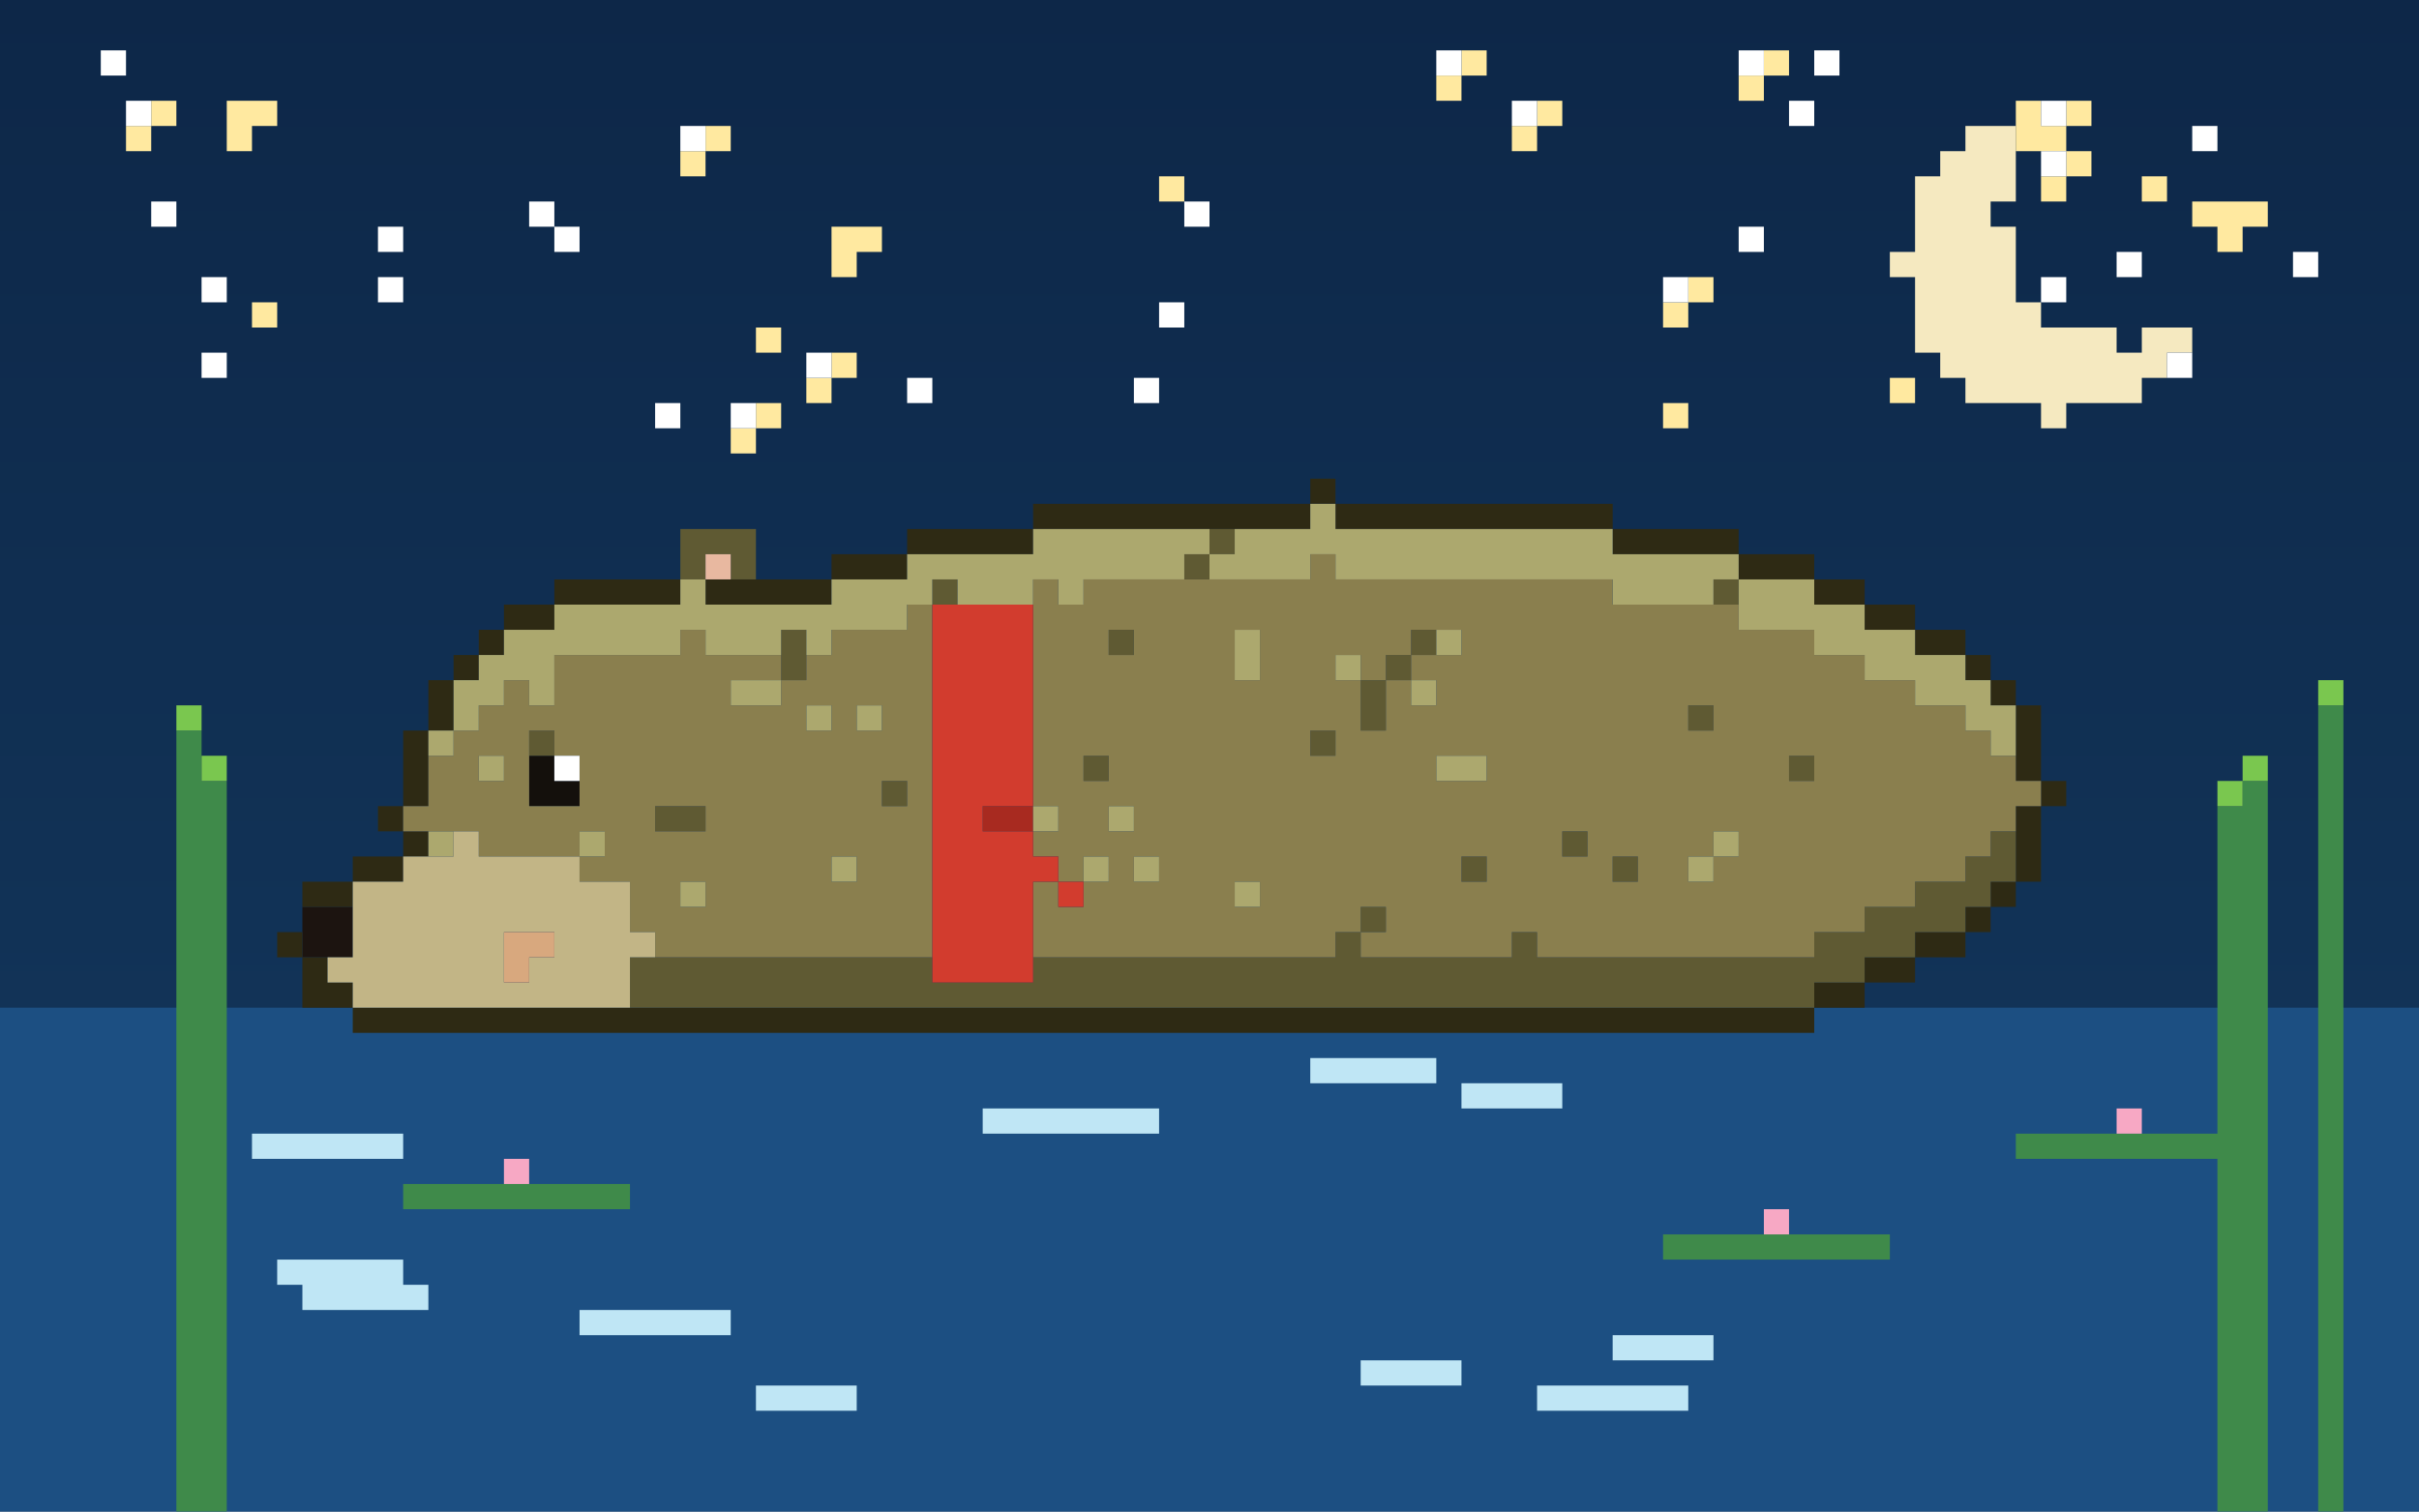
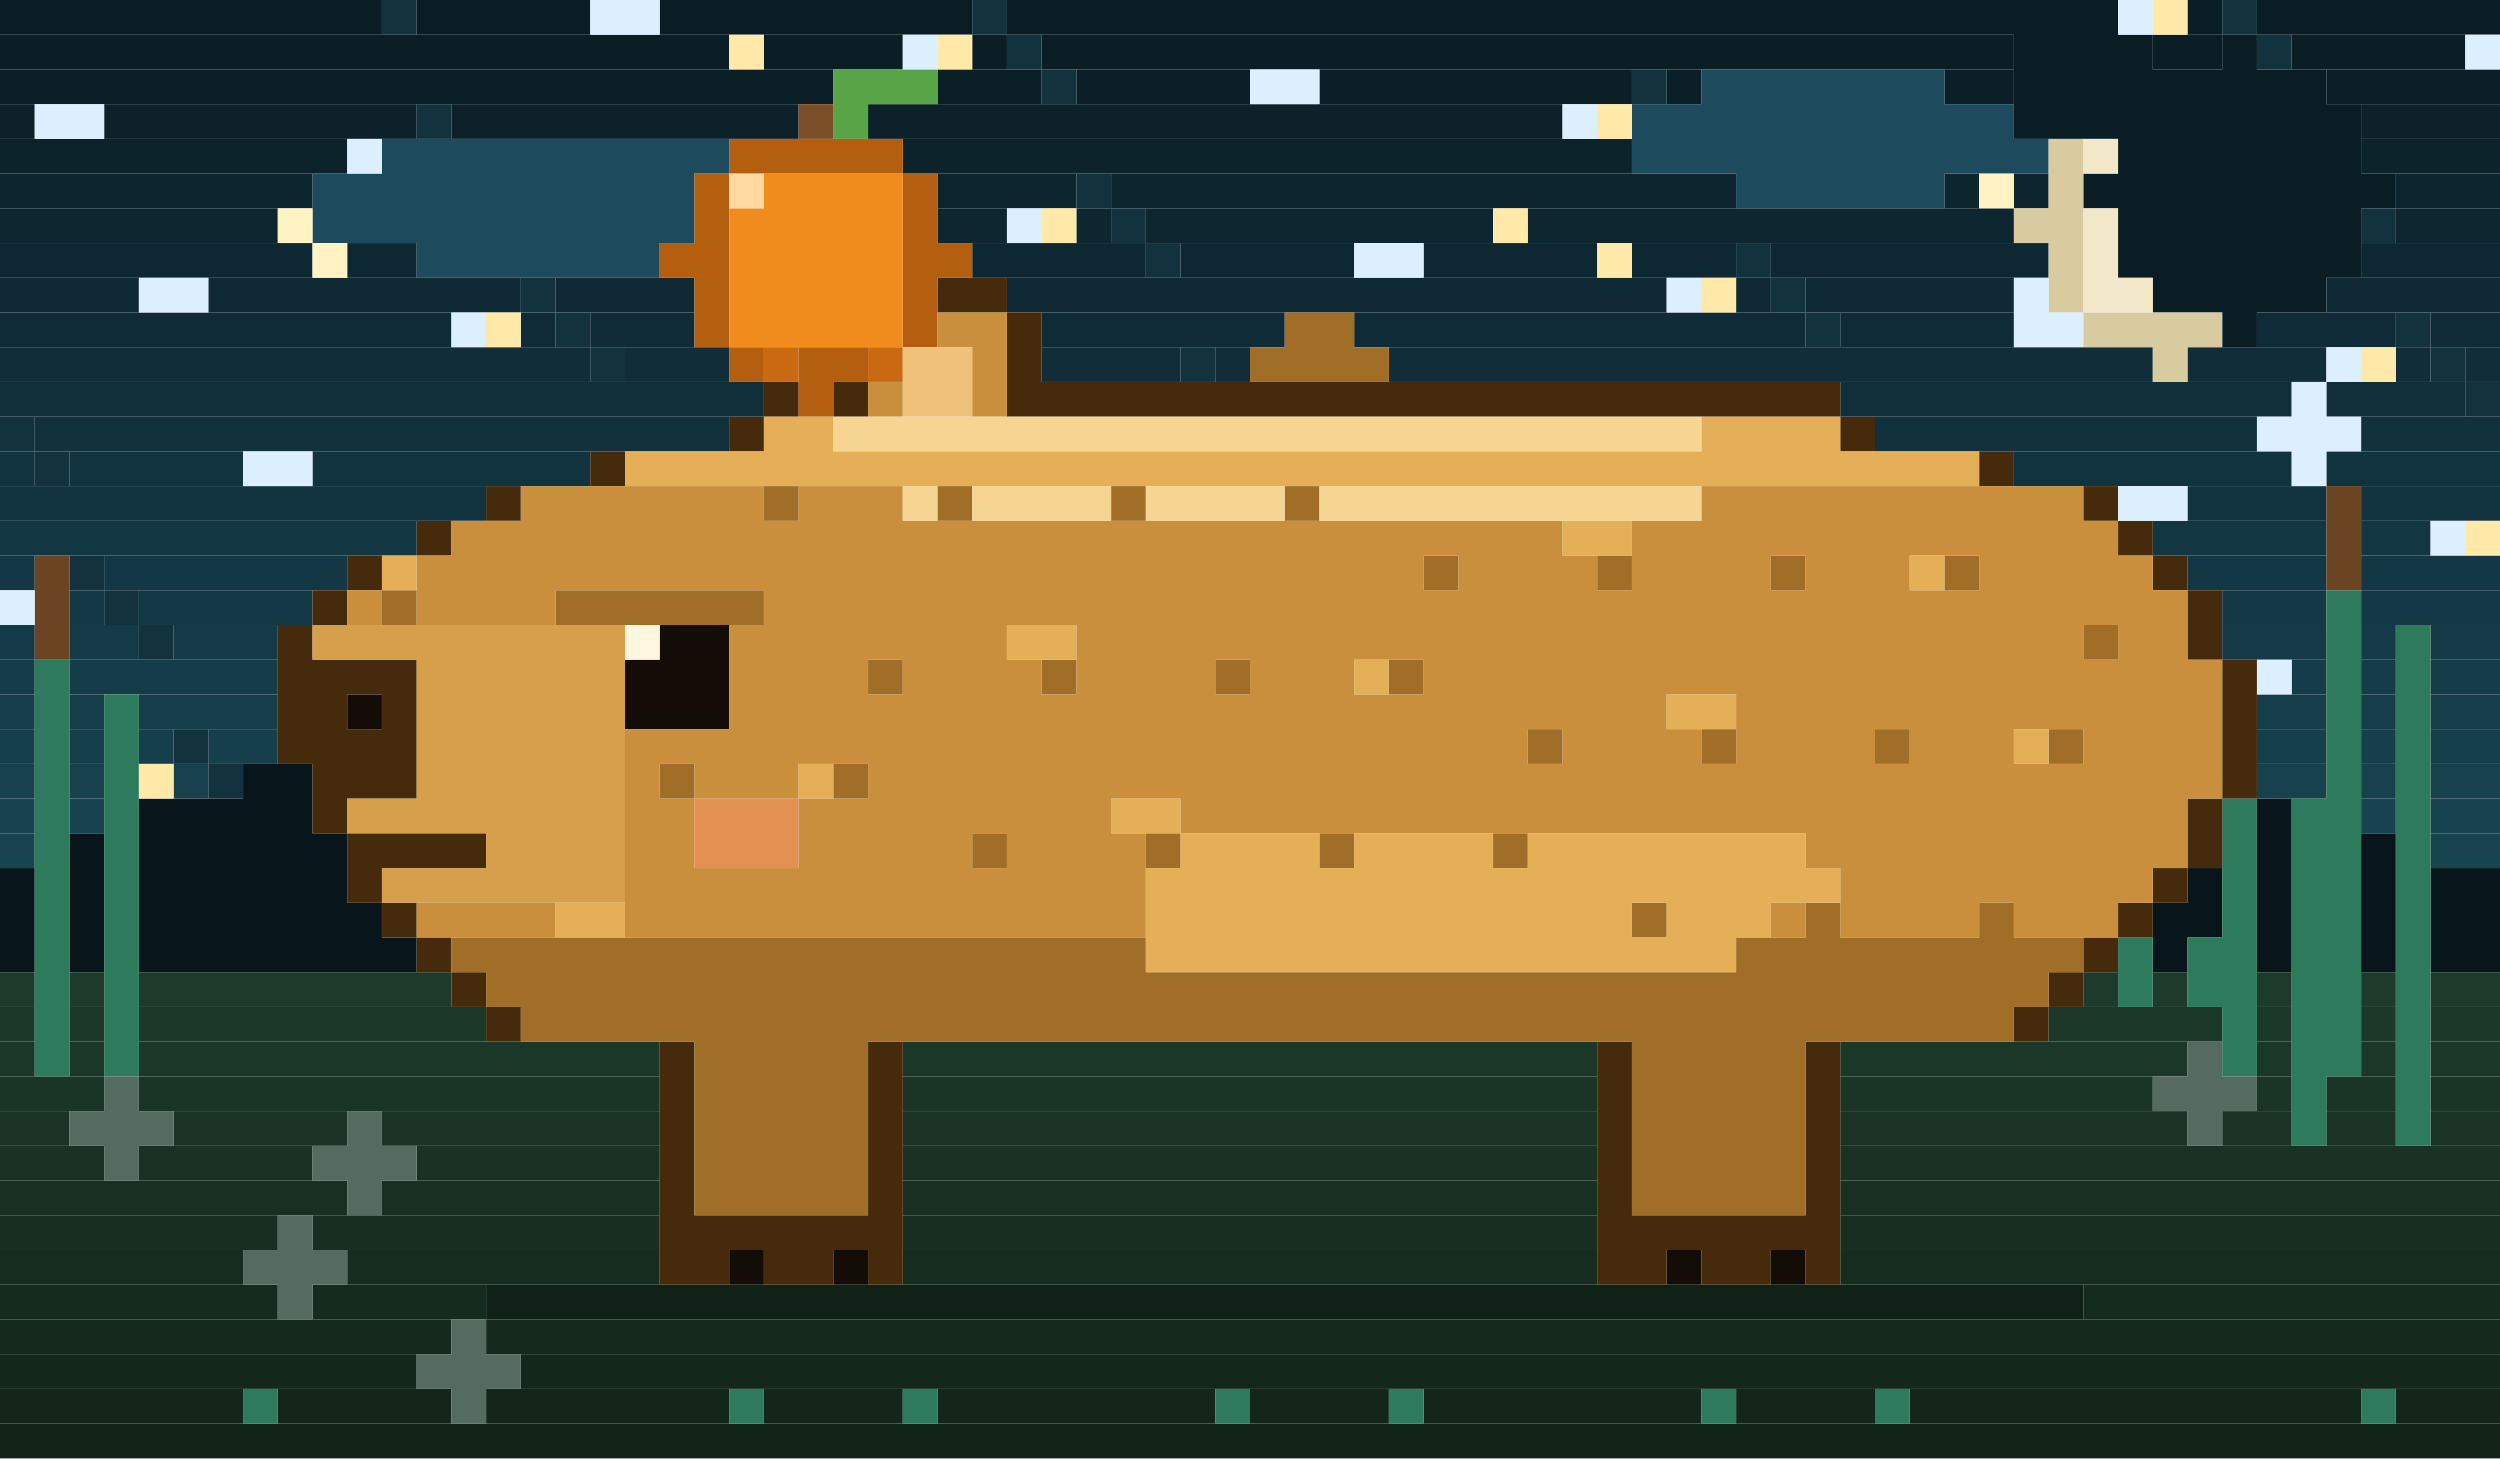
- <svg xmlns="http://www.w3.org/2000/svg" viewBox="0 0 480 300">
-   <defs>
-     <linearGradient id="g" x1="0" y1="0" x2="0" y2="1">
-       <stop offset="0" stop-color="#0d2748" />
-       <stop offset="1" stop-color="#14395f" />
-     </linearGradient>
-   </defs>
-   <rect width="480" height="300" fill="url(#g)" />
-   <rect y="200" width="480" height="100" fill="#1c4f82" />
-   <path fill="#14100c" d="M105 150h5v5H105zM105 155h10v5H105z" />
-   <path fill="#1c1410" d="M60 180h10v5H60zM60 185h10v5H60z" />
-   <path fill="#2e2a14" d="M260 95h5v5H260zM205 100h55v5H205zM265 100h55v5H265zM180 105h25v5H180zM320 105h25v5H320zM165 110h15v5H165zM345 110h15v5H345zM110 115h25v5H110zM140 115h25v5H140zM360 115h10v5H360zM100 120h10v5H100zM370 120h10v5H370zM95 125h5v5H95zM380 125h10v5H380zM90 130h5v5H90zM390 130h5v5H390zM85 135h5v5H85zM395 135h5v5H395zM85 140h5v5H85zM400 140h5v5H400zM80 145h5v5H80zM400 145h5v5H400zM80 150h5v5H80zM400 150h5v5H400zM80 155h5v5H80zM405 155h5v5H405zM75 160h5v5H75zM400 160h5v5H400zM80 165h5v5H80zM400 165h5v5H400zM70 170h10v5H70zM400 170h5v5H400zM60 175h10v5H60zM395 175h5v5H395zM390 180h5v5H390zM55 185h5v5H55zM380 185h10v5H380zM60 190h5v5H60zM370 190h10v5H370zM60 195h10v5H60zM360 195h10v5H360zM70 200h290v5H70z" />
-   <path fill="#3f8a4a" d="M460 140h5v5H460zM35 145h5v5H35zM460 145h5v5H460zM35 150h5v5H35zM460 150h5v5H460zM35 155h10v5H35zM445 155h5v5H445zM460 155h5v5H460zM35 160h10v5H35zM440 160h10v5H440zM460 160h5v5H460zM35 165h10v5H35zM440 165h10v5H440zM460 165h5v5H460zM35 170h10v5H35zM440 170h10v5H440zM460 170h5v5H460zM35 175h10v5H35zM440 175h10v5H440zM460 175h5v5H460zM35 180h10v5H35zM440 180h10v5H440zM460 180h5v5H460zM35 185h10v5H35zM440 185h10v5H440zM460 185h5v5H460zM35 190h10v5H35zM440 190h10v5H440zM460 190h5v5H460zM35 195h10v5H35zM440 195h10v5H440zM460 195h5v5H460zM35 200h10v5H35zM440 200h10v5H440zM460 200h5v5H460zM35 205h10v5H35zM440 205h10v5H440zM460 205h5v5H460zM35 210h10v5H35zM440 210h10v5H440zM460 210h5v5H460zM35 215h10v5H35zM440 215h10v5H440zM460 215h5v5H460zM35 220h10v5H35zM440 220h10v5H440zM460 220h5v5H460zM35 225h10v5H35zM400 225h50v5H400zM460 225h5v5H460zM35 230h10v5H35zM440 230h10v5H440zM460 230h5v5H460zM35 235h10v5H35zM80 235h45v5H80zM440 235h10v5H440zM460 235h5v5H460zM35 240h10v5H35zM440 240h10v5H440zM460 240h5v5H460zM35 245h10v5H35zM330 245h45v5H330zM440 245h10v5H440zM460 245h5v5H460zM35 250h10v5H35zM440 250h10v5H440zM460 250h5v5H460zM35 255h10v5H35zM440 255h10v5H440zM460 255h5v5H460zM35 260h10v5H35zM440 260h10v5H440zM460 260h5v5H460zM35 265h10v5H35zM440 265h10v5H440zM460 265h5v5H460zM35 270h10v5H35zM440 270h10v5H440zM460 270h5v5H460zM35 275h10v5H35zM440 275h10v5H440zM460 275h5v5H460zM35 280h10v5H35zM440 280h10v5H440zM460 280h5v5H460zM35 285h10v5H35zM440 285h10v5H440zM460 285h5v5H460zM35 290h10v5H35zM440 290h10v5H440zM460 290h5v5H460zM35 295h10v5H35zM440 295h10v5H440zM460 295h5v5H460z" />
-   <path fill="#5f5a33" d="M135 105h15v5H135zM240 105h5v5H240zM135 110h5v5H135zM145 110h5v5H145zM235 110h5v5H235zM185 115h5v5H185zM340 115h5v5H340zM155 125h5v5H155zM220 125h5v5H220zM280 125h5v5H280zM155 130h5v5H155zM275 130h5v5H275zM270 135h5v5H270zM270 140h5v5H270zM335 140h5v5H335zM105 145h5v5H105zM260 145h5v5H260zM215 150h5v5H215zM355 150h5v5H355zM175 155h5v5H175zM130 160h10v5H130zM310 165h5v5H310zM395 165h5v5H395zM290 170h5v5H290zM320 170h5v5H320zM390 170h10v5H390zM380 175h15v5H380zM270 180h5v5H270zM370 180h20v5H370zM265 185h5v5H265zM300 185h5v5H300zM360 185h20v5H360zM125 190h60v5H125zM205 190h165v5H205zM125 195h235v5H125z" />
-   <path fill="#7ac74f" d="M460 135h5v5H460zM35 140h5v5H35zM40 150h5v5H40zM445 150h5v5H445zM440 155h5v5H440z" />
-   <path fill="#8a7f4e" d="M260 110h5v5H260zM205 115h5v5H205zM215 115h105v5H215zM180 120h5v5H180zM205 120h140v5H205zM135 125h5v5H135zM165 125h20v5H165zM205 125h15v5H205zM225 125h20v5H225zM250 125h30v5H250zM290 125h70v5H290zM110 130h45v5H110zM160 130h25v5H160zM205 130h40v5H205zM250 130h15v5H250zM270 130h5v5H270zM280 130h90v5H280zM100 135h5v5H100zM110 135h35v5H110zM155 135h30v5H155zM205 135h65v5H205zM275 135h5v5H275zM285 135h95v5H285zM95 140h65v5H95zM165 140h5v5H165zM175 140h10v5H175zM205 140h65v5H205zM275 140h60v5H275zM340 140h50v5H340zM90 145h15v5H90zM110 145h75v5H110zM205 145h55v5H205zM265 145h130v5H265zM85 150h10v5H85zM100 150h5v5H100zM115 150h70v5H115zM205 150h10v5H205zM220 150h65v5H220zM295 150h60v5H295zM360 150h40v5H360zM85 155h20v5H85zM115 155h60v5H115zM180 155h5v5H180zM205 155h200v5H205zM80 160h50v5H80zM140 160h45v5H140zM210 160h10v5H210zM225 160h175v5H225zM95 165h20v5H95zM120 165h65v5H120zM205 165h105v5H205zM315 165h25v5H315zM345 165h50v5H345zM115 170h50v5H115zM170 170h15v5H170zM210 170h5v5H210zM220 170h5v5H220zM230 170h60v5H230zM295 170h25v5H295zM325 170h10v5H325zM340 170h50v5H340zM125 175h10v5H125zM140 175h45v5H140zM205 175h5v5H205zM215 175h30v5H215zM250 175h130v5H250zM125 180h60v5H125zM205 180h65v5H205zM275 180h95v5H275zM130 185h55v5H130zM205 185h60v5H205zM270 185h30v5H270zM305 185h55v5H305z" />
-   <path fill="#a82a20" d="M195 160h10v5H195z" />
-   <path fill="#aca86e" d="M260 100h5v5H260zM205 105h35v5H205zM245 105h75v5H245zM180 110h55v5H180zM240 110h20v5H240zM265 110h80v5H265zM135 115h5v5H135zM165 115h20v5H165zM190 115h15v5H190zM210 115h5v5H210zM320 115h20v5H320zM345 115h15v5H345zM110 120h70v5H110zM345 120h25v5H345zM100 125h35v5H100zM140 125h15v5H140zM160 125h5v5H160zM245 125h5v5H245zM285 125h5v5H285zM360 125h20v5H360zM95 130h15v5H95zM245 130h5v5H245zM265 130h5v5H265zM370 130h20v5H370zM90 135h10v5H90zM105 135h5v5H105zM145 135h10v5H145zM280 135h5v5H280zM380 135h15v5H380zM90 140h5v5H90zM160 140h5v5H160zM170 140h5v5H170zM390 140h10v5H390zM85 145h5v5H85zM395 145h5v5H395zM95 150h5v5H95zM285 150h10v5H285zM205 160h5v5H205zM220 160h5v5H220zM85 165h5v5H85zM115 165h5v5H115zM340 165h5v5H340zM165 170h5v5H165zM215 170h5v5H215zM225 170h5v5H225zM335 170h5v5H335zM135 175h5v5H135zM245 175h5v5H245z" />
-   <path fill="#bfe6f5" d="M260 210h25v5H260zM290 215h20v5H290zM195 220h35v5H195zM50 225h30v5H50zM55 250h25v5H55zM60 255h25v5H60zM115 260h30v5H115zM320 265h20v5H320zM270 270h20v5H270zM150 275h20v5H150zM305 275h30v5H305z" />
-   <path fill="#c2b586" d="M90 165h5v5H90zM80 170h35v5H80zM70 175h55v5H70zM70 180h55v5H70zM70 185h30v5H70zM110 185h20v5H110zM65 190h35v5H65zM105 190h20v5H105zM70 195h55v5H70z" />
-   <path fill="#d23c2e" d="M185 120h20v5H185zM185 125h20v5H185zM185 130h20v5H185zM185 135h20v5H185zM185 140h20v5H185zM185 145h20v5H185zM185 150h20v5H185zM185 155h20v5H185zM185 160h10v5H185zM185 165h20v5H185zM185 170h25v5H185zM185 175h20v5H185zM210 175h5v5H210zM185 180h20v5H185zM185 185h20v5H185zM185 190h20v5H185z" />
-   <path fill="#d8a87e" d="M100 185h10v5H100zM100 190h5v5H100z" />
-   <path fill="#e8b8a0" d="M140 110h5v5H140z" />
-   <path fill="#f5e9c0" d="M390 25h10v5H390zM385 30h15v5H385zM380 35h20v5H380zM380 40h15v5H380zM380 45h20v5H380zM375 50h25v5H375zM380 55h20v5H380zM380 60h25v5H380zM380 65h40v5H380zM425 65h10v5H425zM385 70h45v5H385zM390 75h35v5H390zM405 80h5v5H405z" />
-   <path fill="#f7a8c4" d="M420 220h5v5H420zM100 230h5v5H100zM350 240h5v5H350z" />
-   <path fill="#ffe9a0" d="M290 10h5v5H290zM350 10h5v5H350zM285 15h5v5H285zM345 15h5v5H345zM30 20h5v5H30zM45 20h10v5H45zM305 20h5v5H305zM400 20h5v5H400zM410 20h5v5H410zM25 25h5v5H25zM45 25h5v5H45zM140 25h5v5H140zM300 25h5v5H300zM400 25h10v5H400zM135 30h5v5H135zM410 30h5v5H410zM230 35h5v5H230zM405 35h5v5H405zM425 35h5v5H425zM435 40h15v5H435zM165 45h10v5H165zM440 45h5v5H440zM165 50h5v5H165zM335 55h5v5H335zM50 60h5v5H50zM330 60h5v5H330zM150 65h5v5H150zM165 70h5v5H165zM160 75h5v5H160zM375 75h5v5H375zM150 80h5v5H150zM330 80h5v5H330zM145 85h5v5H145z" />
-   <path fill="#ffffff" d="M20 10h5v5H20zM285 10h5v5H285zM345 10h5v5H345zM360 10h5v5H360zM25 20h5v5H25zM300 20h5v5H300zM355 20h5v5H355zM405 20h5v5H405zM135 25h5v5H135zM435 25h5v5H435zM405 30h5v5H405zM30 40h5v5H30zM105 40h5v5H105zM235 40h5v5H235zM75 45h5v5H75zM110 45h5v5H110zM345 45h5v5H345zM420 50h5v5H420zM455 50h5v5H455zM40 55h5v5H40zM75 55h5v5H75zM330 55h5v5H330zM405 55h5v5H405zM230 60h5v5H230zM40 70h5v5H40zM160 70h5v5H160zM430 70h5v5H430zM180 75h5v5H180zM225 75h5v5H225zM130 80h5v5H130zM145 80h5v5H145zM110 150h5v5H110z" />
+ <svg xmlns="http://www.w3.org/2000/svg" viewBox="0 0 432 252">
+   <path fill="#08161b" d="M42 132h12v6H42zM24 138h30v6H24zM390 138h6v6H390zM12 144h6v6H12zM24 144h36v6H24zM390 144h6v6H390zM408 144h6v6H408zM0 150h6v6H0zM12 150h6v6H12zM24 150h36v6H24zM378 150h6v6H378zM390 150h6v6H390zM408 150h6v6H408zM420 150h12v6H420zM0 156h6v6H0zM12 156h6v6H12zM24 156h42v6H24zM372 156h12v6H372zM390 156h6v6H390zM408 156h6v6H408zM420 156h12v6H420zM0 162h6v6H0zM12 162h6v6H12zM24 162h48v6H24zM372 162h6v6H372zM390 162h6v6H390zM408 162h6v6H408zM420 162h12v6H420z" />
+   <path fill="#0a1c24" d="M0 0h66v6H0zM72 0h30v6H72zM114 0h54v6H114zM174 0h192v6H174zM378 0h6v6H378zM390 0h42v6H390zM348 6h24v6H348zM384 6h6v6H384zM348 12h54v6H348zM348 18h60v6H348zM366 24h42v6H366zM360 30h54v6H360zM366 36h42v6H366zM366 42h42v6H366zM372 48h30v6H372zM384 54h6v6H384z" />
+   <path fill="#0b1e26" d="M0 6h126v6H0zM132 6h24v6H132zM168 6h6v6H168zM180 6h168v6H180zM372 6h12v6H372zM396 6h30v6H396z" />
+   <path fill="#0b1f28" d="M0 12h144v6H0zM162 12h18v6H162zM186 12h30v6H186zM228 12h54v6H228zM288 12h6v6H288zM336 12h12v6H336zM402 12h30v6H402z" />
+   <path fill="#0c212a" d="M0 18h6v6H0zM18 18h54v6H18zM78 18h60v6H78zM150 18h120v6H150zM408 18h24v6H408z" />
+   <path fill="#0c232c" d="M0 24h60v6H0zM156 24h126v6H156zM408 24h24v6H408z" />
+   <path fill="#0d252e" d="M0 30h54v6H0zM162 30h24v6H162zM192 30h108v6H192zM336 30h6v6H336zM348 30h6v6H348zM414 30h18v6H414z" />
+   <path fill="#0d2630" d="M0 36h48v6H0zM162 36h12v6H162zM186 36h6v6H186zM198 36h60v6H198zM264 36h84v6H264zM414 36h18v6H414z" />
+   <path fill="#0e2833" d="M0 42h54v6H0zM60 42h12v6H60zM168 42h30v6H168zM204 42h30v6H204zM246 42h30v6H246zM282 42h18v6H282zM306 42h48v6H306zM408 42h24v6H408z" />
+   <path fill="#0f2a35" d="M0 48h24v6H0zM36 48h54v6H36zM96 48h24v6H96zM174 48h114v6H174zM300 48h6v6H300zM312 48h36v6H312zM402 48h30v6H402z" />
+   <path fill="#0f2b37" d="M0 54h78v6H0zM90 54h6v6H90zM102 54h18v6H102zM180 54h42v6H180zM234 54h78v6H234zM318 54h30v6H318zM390 54h24v6H390zM420 54h12v6H420z" />
+   <path fill="#102217" d="M84 222h276v6H84z" />
+   <path fill="#102d39" d="M0 60h102v6H0zM108 60h18v6H108zM180 60h24v6H180zM210 60h6v6H210zM240 60h132v6H240zM378 60h24v6H378zM414 60h6v6H414zM426 60h6v6H426z" />
+   <path fill="#102f3b" d="M0 66h132v6H0zM318 66h78v6H318zM402 66h24v6H402z" />
+   <path fill="#11313d" d="M6 72h120v6H6zM324 72h66v6H324zM408 72h24v6H408z" />
+   <path fill="#11323f" d="M0 78h6v6H0zM12 78h30v6H12zM54 78h48v6H54zM348 78h48v6H348zM402 78h30v6H402z" />
+   <path fill="#122418" d="M0 246h432v6H0z" />
+   <path fill="#12333d" d="M66 0h6v6H66zM168 0h6v6H168zM384 0h6v6H384zM174 6h6v6H174zM390 6h6v6H390zM180 12h6v6H180zM282 12h6v6H282zM72 18h6v6H72zM186 30h6v6H186zM192 36h6v6H192zM408 36h6v6H408zM198 42h6v6H198zM300 42h6v6H300zM90 48h6v6H90zM306 48h6v6H306zM96 54h6v6H96zM312 54h6v6H312zM414 54h6v6H414zM102 60h6v6H102zM204 60h6v6H204zM420 60h6v6H420zM426 66h6v6H426zM0 72h6v6H0zM6 78h6v6H6zM12 96h6v6H12zM18 102h6v6H18zM24 108h6v6H24zM30 126h6v6H30zM36 132h6v6H36z" />
+   <path fill="#123441" d="M0 84h84v6H0zM378 84h24v6H378zM408 84h24v6H408z" />
+   <path fill="#132619" d="M0 240h42v6H0zM48 240h30v6H48zM84 240h42v6H84zM132 240h24v6H132zM162 240h48v6H162zM216 240h24v6H216zM246 240h48v6H246zM300 240h24v6H300zM330 240h78v6H330zM414 240h18v6H414z" />
+   <path fill="#133643" d="M0 90h72v6H0zM372 90h30v6H372zM408 90h12v6H408z" />
+   <path fill="#133744" d="M0 96h6v6H0zM18 96h42v6H18zM378 96h24v6H378zM408 96h24v6H408z" />
+   <path fill="#140c06" d="M114 108h12v6H114zM108 114h18v6H108zM60 120h6v6H60zM108 120h18v6H108zM126 216h6v6H126zM144 216h6v6H144zM288 216h6v6H288zM306 216h6v6H306z" />
+   <path fill="#14271b" d="M0 234h72v6H0zM90 234h342v6H90z" />
+   <path fill="#143946" d="M12 102h6v6H12zM24 102h30v6H24zM384 102h18v6H384zM408 102h24v6H408z" />
+   <path fill="#143a47" d="M0 108h6v6H0zM12 108h12v6H12zM30 108h18v6H30zM384 108h18v6H384zM408 108h6v6H408zM420 108h12v6H420z" />
+   <path fill="#15291c" d="M0 228h78v6H0zM84 228h348v6H84z" />
+   <path fill="#152b1e" d="M0 222h48v6H0zM54 222h30v6H54zM360 222h72v6H360z" />
+   <path fill="#153c49" d="M0 114h6v6H0zM12 114h36v6H12zM396 114h6v6H396zM408 114h6v6H408zM420 114h12v6H420z" />
+   <path fill="#153d4a" d="M0 120h6v6H0zM12 120h6v6H12zM24 120h24v6H24zM390 120h12v6H390zM408 120h6v6H408zM420 120h12v6H420z" />
+   <path fill="#162c1f" d="M0 216h42v6H0zM60 216h54v6H60zM156 216h120v6H156zM318 216h114v6H318z" />
+   <path fill="#163f4c" d="M0 126h6v6H0zM12 126h6v6H12zM24 126h6v6H24zM36 126h12v6H36zM390 126h12v6H390zM408 126h6v6H408zM420 126h12v6H420z" />
+   <path fill="#172e20" d="M0 210h48v6H0zM54 210h60v6H54zM156 210h120v6H156zM318 210h114v6H318z" />
+   <path fill="#17414d" d="M0 132h6v6H0zM12 132h6v6H12zM30 132h6v6H30zM390 132h12v6H390zM408 132h6v6H408zM420 132h12v6H420z" />
+   <path fill="#17424f" d="M0 138h6v6H0zM12 138h6v6H12zM408 138h6v6H408zM420 138h12v6H420z" />
+   <path fill="#183022" d="M0 204h60v6H0zM66 204h48v6H66zM156 204h120v6H156zM318 204h114v6H318z" />
+   <path fill="#184450" d="M0 144h6v6H0zM420 144h12v6H420z" />
+   <path fill="#193223" d="M0 198h18v6H0zM24 198h30v6H24zM72 198h42v6H72zM156 198h120v6H156zM318 198h114v6H318z" />
+   <path fill="#1a3324" d="M0 192h12v6H0zM30 192h30v6H30zM66 192h48v6H66zM156 192h120v6H156zM318 192h60v6H318zM384 192h12v6H384zM402 192h12v6H402zM420 192h12v6H420z" />
+   <path fill="#1a3526" d="M0 186h18v6H0zM24 186h90v6H24zM156 186h120v6H156zM318 186h54v6H318zM390 186h6v6H390zM402 186h12v6H402zM420 186h12v6H420z" />
+   <path fill="#1b3727" d="M0 180h6v6H0zM12 180h6v6H12zM24 180h90v6H24zM156 180h120v6H156zM318 180h60v6H318zM390 180h6v6H390zM408 180h6v6H408zM420 180h12v6H420z" />
+   <path fill="#1c3829" d="M0 174h6v6H0zM12 174h6v6H12zM24 174h60v6H24zM354 174h30v6H354zM390 174h6v6H390zM408 174h6v6H408zM420 174h12v6H420z" />
+   <path fill="#1d3a2a" d="M0 168h6v6H0zM12 168h6v6H12zM24 168h54v6H24zM360 168h6v6H360zM372 168h6v6H372zM390 168h6v6H390zM408 168h6v6H408zM420 168h12v6H420z" />
+   <path fill="#1d4a5c" d="M294 12h42v6H294zM282 18h66v6H282zM66 24h60v6H66zM282 24h72v6H282zM54 30h66v6H54zM300 30h36v6H300zM54 36h66v6H54zM72 42h42v6H72z" />
+   <path fill="#2e7a5c" d="M402 102h6v6H402zM402 108h6v6H402zM414 108h6v6H414zM6 114h6v6H6zM402 114h6v6H402zM414 114h6v6H414zM6 120h6v6H6zM18 120h6v6H18zM402 120h6v6H402zM414 120h6v6H414zM6 126h6v6H6zM18 126h6v6H18zM402 126h6v6H402zM414 126h6v6H414zM6 132h6v6H6zM18 132h6v6H18zM402 132h6v6H402zM414 132h6v6H414zM6 138h6v6H6zM18 138h6v6H18zM384 138h6v6H384zM396 138h12v6H396zM414 138h6v6H414zM6 144h6v6H6zM18 144h6v6H18zM384 144h6v6H384zM396 144h12v6H396zM414 144h6v6H414zM6 150h6v6H6zM18 150h6v6H18zM384 150h6v6H384zM396 150h12v6H396zM414 150h6v6H414zM6 156h6v6H6zM18 156h6v6H18zM384 156h6v6H384zM396 156h12v6H396zM414 156h6v6H414zM6 162h6v6H6zM18 162h6v6H18zM366 162h6v6H366zM378 162h12v6H378zM396 162h12v6H396zM414 162h6v6H414zM6 168h6v6H6zM18 168h6v6H18zM366 168h6v6H366zM378 168h12v6H378zM396 168h12v6H396zM414 168h6v6H414zM6 174h6v6H6zM18 174h6v6H18zM384 174h6v6H384zM396 174h12v6H396zM414 174h6v6H414zM6 180h6v6H6zM18 180h6v6H18zM384 180h6v6H384zM396 180h12v6H396zM414 180h6v6H414zM396 186h6v6H396zM414 186h6v6H414zM396 192h6v6H396zM414 192h6v6H414zM42 240h6v6H42zM126 240h6v6H126zM156 240h6v6H156zM210 240h6v6H210zM240 240h6v6H240zM294 240h6v6H294zM324 240h6v6H324zM408 240h6v6H408z" />
+   <path fill="#452a0c" d="M162 48h12v6H162zM174 54h6v6H174zM174 60h6v6H174zM132 66h6v6H132zM144 66h6v6H144zM174 66h144v6H174zM126 72h6v6H126zM318 72h6v6H318zM102 78h6v6H102zM342 78h6v6H342zM84 84h6v6H84zM360 84h6v6H360zM72 90h6v6H72zM366 90h6v6H366zM60 96h6v6H60zM372 96h6v6H372zM54 102h6v6H54zM378 102h6v6H378zM48 108h6v6H48zM378 108h6v6H378zM48 114h24v6H48zM384 114h6v6H384zM48 120h12v6H48zM66 120h6v6H66zM384 120h6v6H384zM48 126h24v6H48zM384 126h6v6H384zM54 132h18v6H54zM384 132h6v6H384zM54 138h6v6H54zM378 138h6v6H378zM60 144h24v6H60zM378 144h6v6H378zM60 150h6v6H60zM372 150h6v6H372zM66 156h6v6H66zM366 156h6v6H366zM72 162h6v6H72zM360 162h6v6H360zM78 168h6v6H78zM354 168h6v6H354zM84 174h6v6H84zM348 174h6v6H348zM114 180h6v6H114zM150 180h6v6H150zM276 180h6v6H276zM312 180h6v6H312zM114 186h6v6H114zM150 186h6v6H150zM276 186h6v6H276zM312 186h6v6H312zM114 192h6v6H114zM150 192h6v6H150zM276 192h6v6H276zM312 192h6v6H312zM114 198h6v6H114zM150 198h6v6H150zM276 198h6v6H276zM312 198h6v6H312zM114 204h6v6H114zM150 204h6v6H150zM276 204h6v6H276zM312 204h6v6H312zM114 210h42v6H114zM276 210h42v6H276zM114 216h12v6H114zM132 216h12v6H132zM150 216h6v6H150zM276 216h12v6H276zM294 216h12v6H294zM312 216h6v6H312z" />
+   <path fill="#566b5f" d="M378 180h6v6H378zM18 186h6v6H18zM372 186h18v6H372zM12 192h18v6H12zM60 192h6v6H60zM378 192h6v6H378zM18 198h6v6H18zM54 198h18v6H54zM60 204h6v6H60zM48 210h6v6H48zM42 216h18v6H42zM48 222h6v6H48zM78 228h6v6H78zM72 234h18v6H72zM78 240h6v6H78z" />
+   <path fill="#58a447" d="M144 12h18v6H144zM144 18h6v6H144z" />
+   <path fill="#6b4423" d="M402 84h6v6H402zM402 90h6v6H402zM6 96h6v6H6zM402 96h6v6H402zM6 102h6v6H6zM6 108h6v6H6z" />
+   <path fill="#7a4e26" d="M138 18h6v6H138z" />
+   <path fill="#a06e26" d="M222 54h12v6H222zM216 60h24v6H216zM132 84h6v6H132zM162 84h6v6H162zM192 84h6v6H192zM222 84h6v6H222zM246 96h6v6H246zM276 96h6v6H276zM306 96h6v6H306zM336 96h6v6H336zM66 102h6v6H66zM96 102h36v6H96zM360 108h6v6H360zM150 114h6v6H150zM180 114h6v6H180zM210 114h6v6H210zM240 114h6v6H240zM264 126h6v6H264zM294 126h6v6H294zM324 126h6v6H324zM354 126h6v6H354zM114 132h6v6H114zM144 132h6v6H144zM168 144h6v6H168zM198 144h6v6H198zM228 144h6v6H228zM258 144h6v6H258zM282 156h6v6H282zM312 156h6v6H312zM342 156h6v6H342zM78 162h120v6H78zM300 162h60v6H300zM84 168h270v6H84zM90 174h258v6H90zM120 180h30v6H120zM282 180h30v6H282zM120 186h30v6H120zM282 186h30v6H282zM120 192h30v6H120zM282 192h30v6H282zM120 198h30v6H120zM282 198h30v6H282zM120 204h30v6H120zM282 204h30v6H282z" />
+   <path fill="#b45f10" d="M126 24h30v6H126zM120 30h6v6H120zM156 30h6v6H156zM120 36h6v6H120zM156 36h6v6H156zM114 42h12v6H114zM156 42h12v6H156zM120 48h6v6H120zM156 48h6v6H156zM120 54h6v6H120zM156 54h6v6H156zM126 60h6v6H126zM138 60h12v6H138zM138 66h6v6H138z" />
+   <path fill="#c96a12" d="M132 60h6v6H132zM150 60h6v6H150z" />
+   <path fill="#c98f3d" d="M162 54h12v6H162zM168 60h6v6H168zM150 66h6v6H150zM168 66h6v6H168zM90 84h42v6H90zM138 84h18v6H138zM294 84h66v6H294zM78 90h192v6H78zM282 90h84v6H282zM72 96h174v6H72zM252 96h24v6H252zM282 96h24v6H282zM312 96h18v6H312zM342 96h30v6H342zM60 102h6v6H60zM72 102h24v6H72zM132 102h246v6H132zM126 108h48v6H126zM186 108h174v6H186zM366 108h12v6H366zM126 114h24v6H126zM156 114h24v6H156zM186 114h24v6H186zM216 114h18v6H216zM246 114h138v6H246zM126 120h162v6H126zM300 120h84v6H300zM108 126h156v6H108zM270 126h24v6H270zM300 126h24v6H300zM330 126h18v6H330zM360 126h24v6H360zM108 132h6v6H108zM120 132h18v6H120zM150 132h234v6H150zM108 138h12v6H108zM138 138h54v6H138zM204 138h174v6H204zM108 144h12v6H108zM138 144h30v6H138zM174 144h24v6H174zM312 144h66v6H312zM108 150h90v6H108zM318 150h54v6H318zM72 156h24v6H72zM108 156h90v6H108zM306 156h6v6H306zM318 156h24v6H318zM348 156h18v6H348z" />
+   <path fill="#d69f4c" d="M54 108h54v6H54zM72 114h36v6H72zM72 120h36v6H72zM72 126h36v6H72zM72 132h36v6H72zM60 138h48v6H60zM84 144h24v6H84zM66 150h42v6H66z" />
+   <path fill="#d9cba0" d="M354 24h6v6H354zM354 30h6v6H354zM348 36h12v6H348zM354 42h6v6H354zM354 48h6v6H354zM360 54h24v6H360zM372 60h6v6H372z" />
+   <path fill="#dcefff" d="M102 0h12v6H102zM366 0h6v6H366zM156 6h6v6H156zM426 6h6v6H426zM216 12h12v6H216zM6 18h12v6H6zM270 18h6v6H270zM60 24h6v6H60zM174 36h6v6H174zM234 42h12v6H234zM24 48h12v6H24zM288 48h6v6H288zM348 48h6v6H348zM78 54h6v6H78zM348 54h12v6H348zM402 60h6v6H402zM396 66h6v6H396zM390 72h18v6H390zM42 78h12v6H42zM396 78h6v6H396zM366 84h12v6H366zM420 90h6v6H420zM0 102h6v6H0zM390 114h6v6H390z" />
+   <path fill="#e29153" d="M120 138h18v6H120zM120 144h18v6H120z" />
+   <path fill="#e5af58" d="M132 72h12v6H132zM294 72h24v6H294zM108 78h234v6H108zM270 90h12v6H270zM66 96h6v6H66zM330 96h6v6H330zM174 108h12v6H174zM234 114h6v6H234zM288 120h12v6H288zM348 126h6v6H348zM138 132h6v6H138zM192 138h12v6H192zM204 144h24v6H204zM234 144h24v6H234zM264 144h48v6H264zM198 150h120v6H198zM96 156h12v6H96zM198 156h84v6H198zM288 156h18v6H288zM198 162h102v6H198z" />
+   <path fill="#eec27a" d="M156 60h12v6H156zM156 66h12v6H156z" />
+   <path fill="#f08c1e" d="M132 30h24v6H132zM126 36h30v6H126zM126 42h30v6H126zM126 48h30v6H126zM126 54h30v6H126z" />
+   <path fill="#f2e8c9" d="M360 24h6v6H360zM360 36h6v6H360zM360 42h6v6H360zM360 48h12v6H360z" />
+   <path fill="#f6d492" d="M144 72h150v6H144zM156 84h6v6H156zM168 84h24v6H168zM198 84h24v6H198zM228 84h66v6H228z" />
+   <path fill="#ffd9a0" d="M126 30h6v6H126z" />
+   <path fill="#ffe9a8" d="M372 0h6v6H372zM126 6h6v6H126zM162 6h6v6H162zM276 18h6v6H276zM180 36h6v6H180zM258 36h6v6H258zM276 42h6v6H276zM294 48h6v6H294zM84 54h6v6H84zM408 60h6v6H408zM426 90h6v6H426zM24 132h6v6H24z" />
+   <path fill="#fff3c4" d="M342 30h6v6H342zM48 36h6v6H48zM54 42h6v6H54z" />
+   <path fill="#fff6e0" d="M108 108h6v6H108z" />
</svg>
